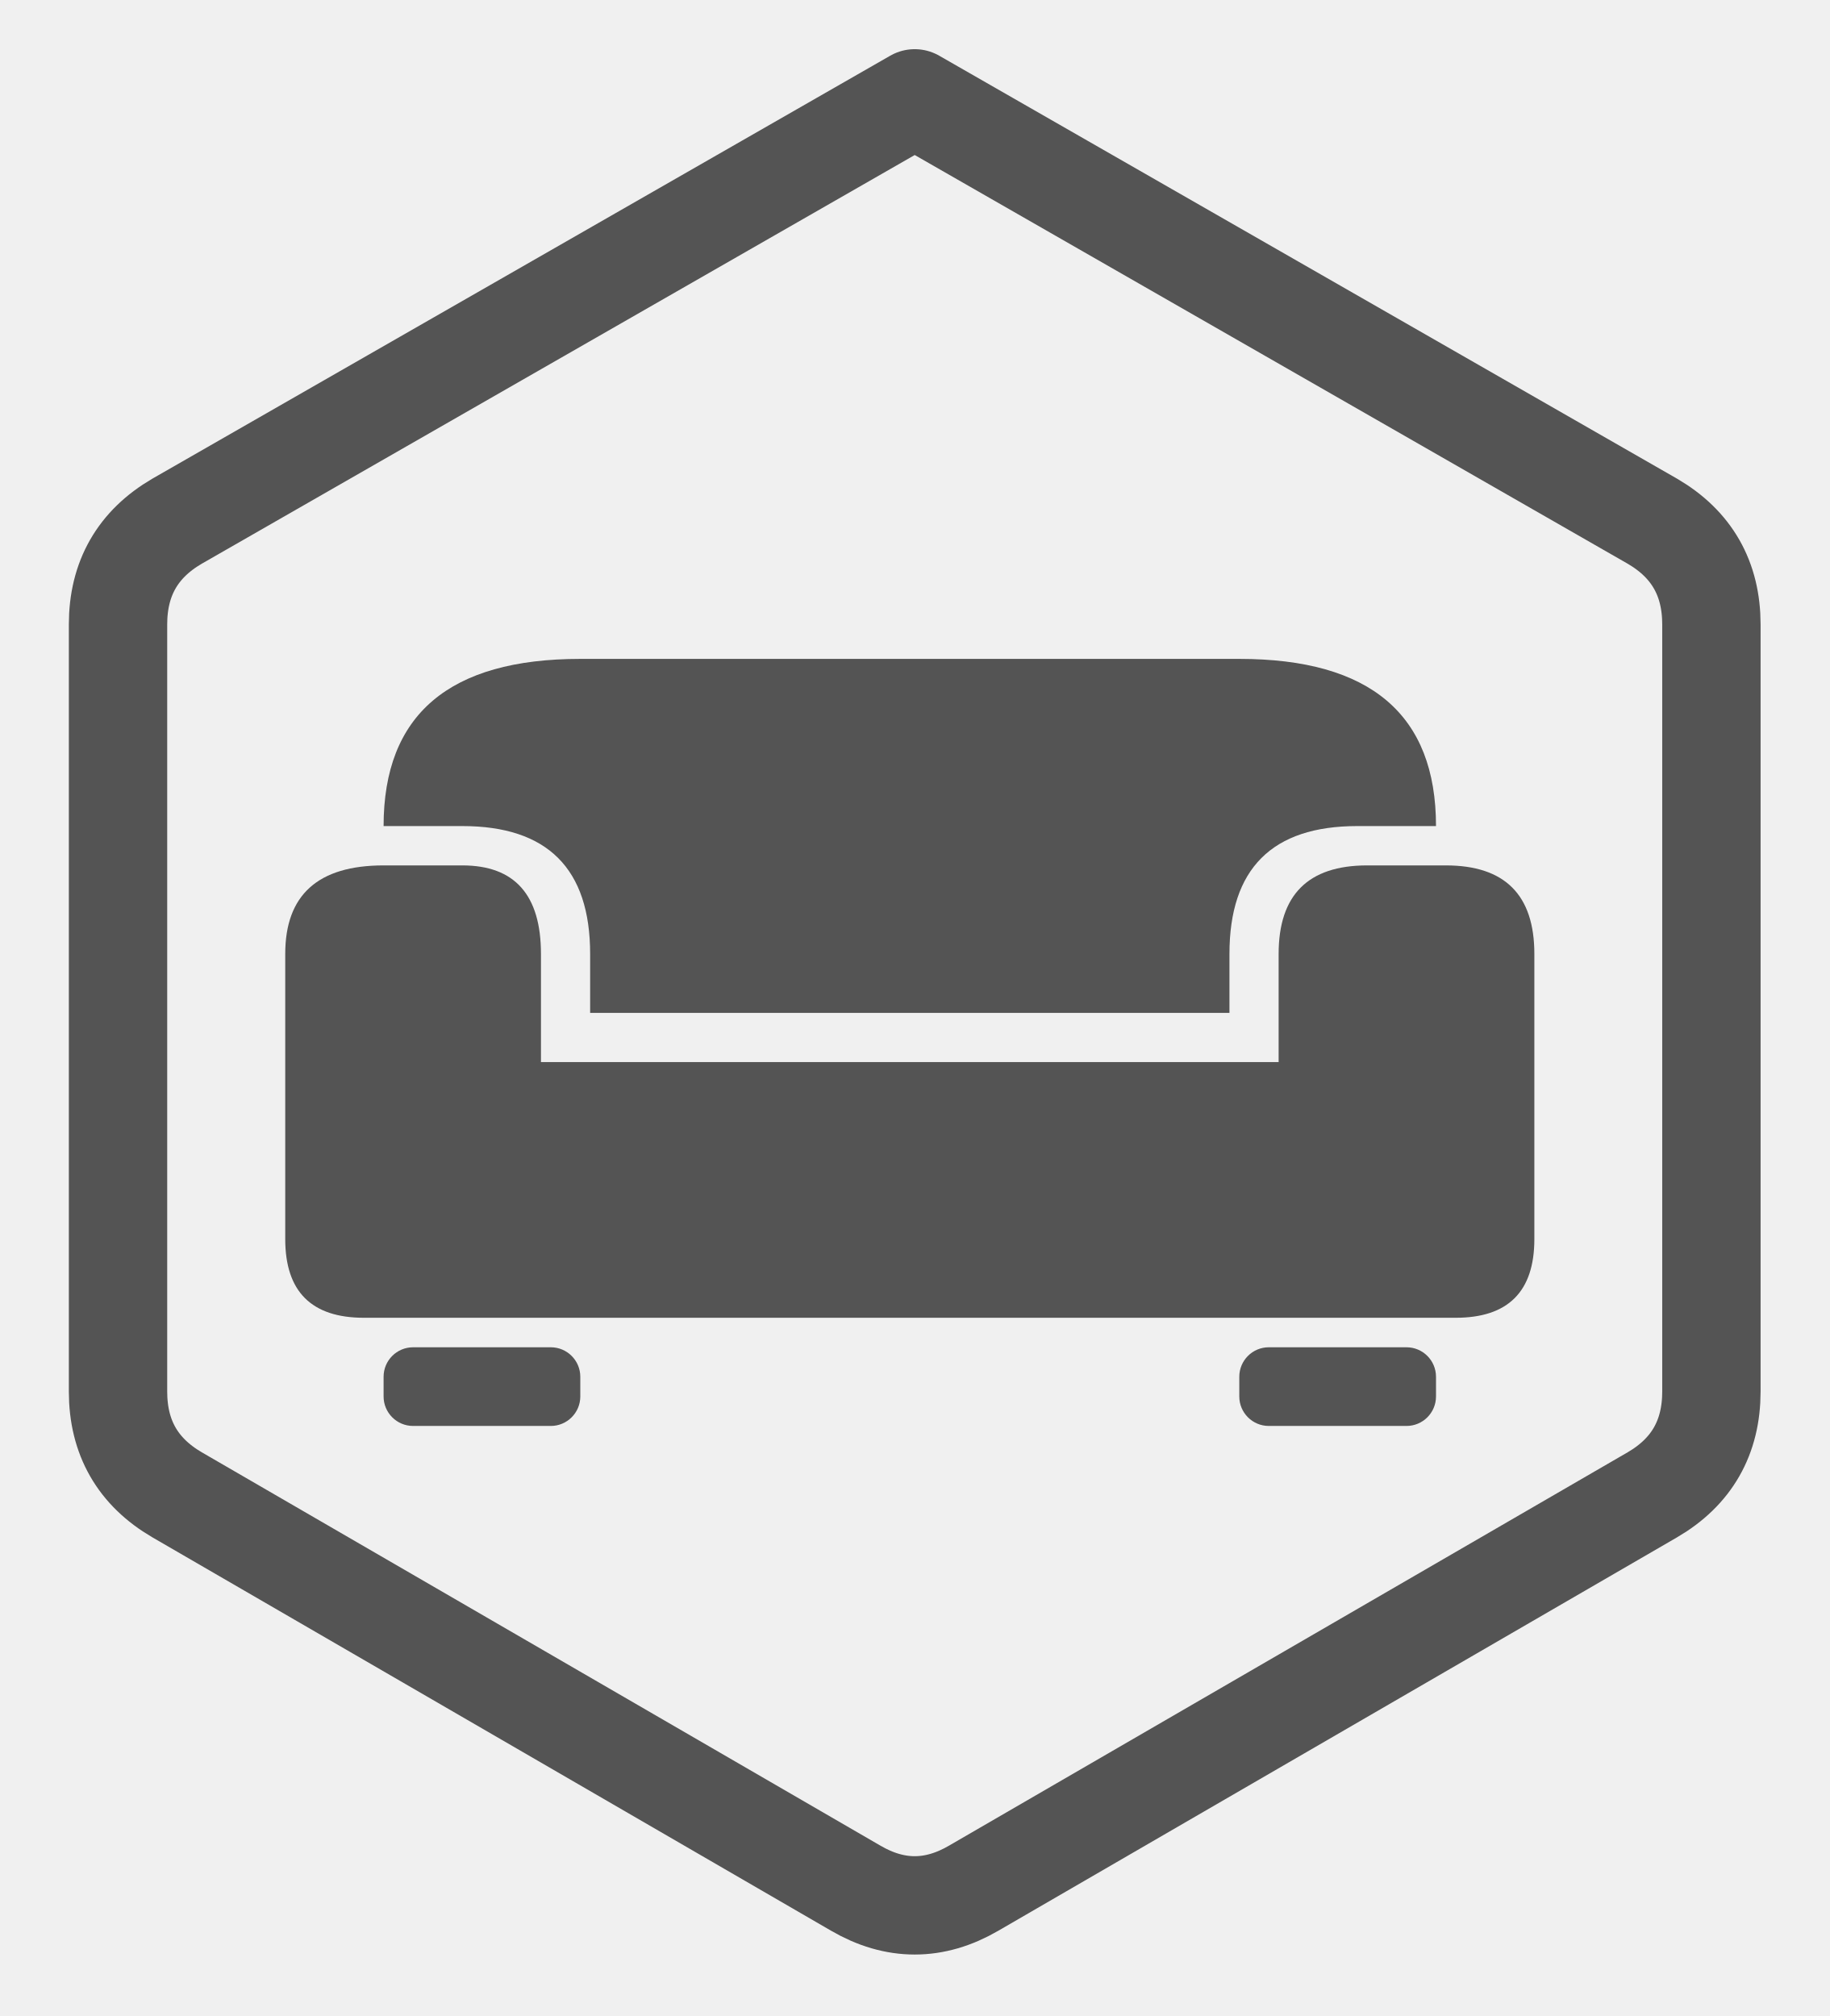
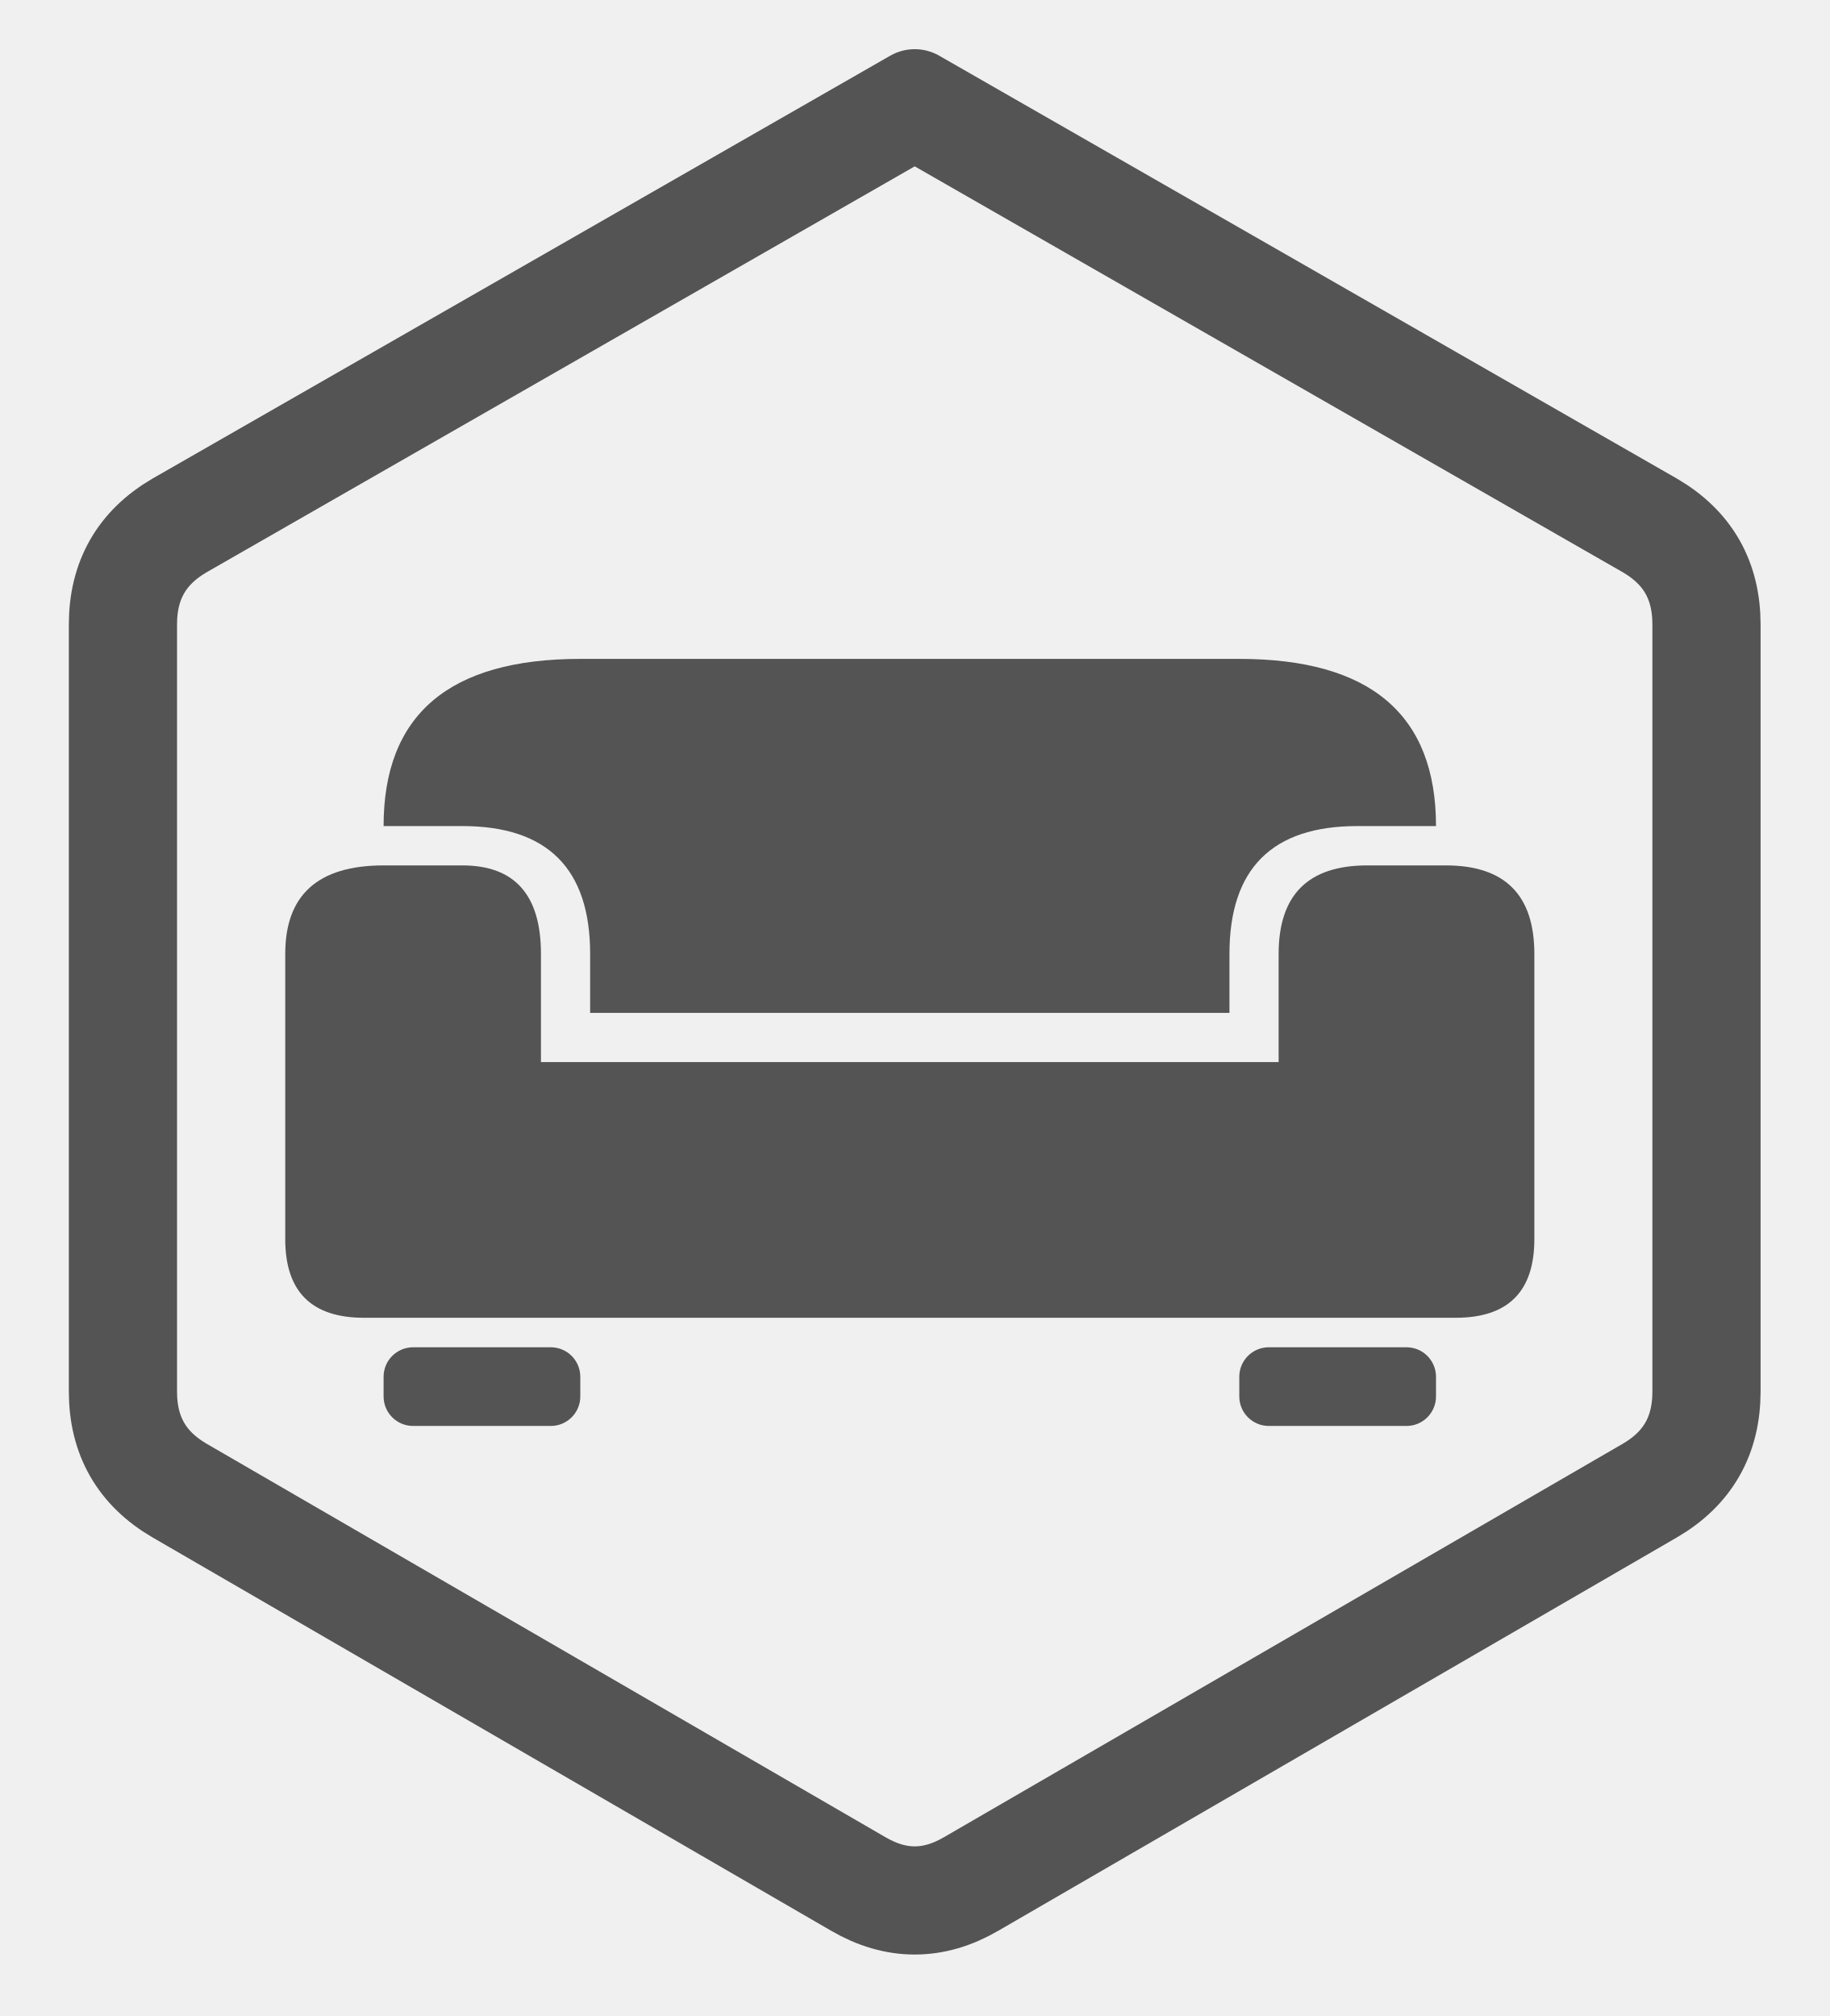
<svg xmlns="http://www.w3.org/2000/svg" viewBox="-10 -15 186 205" color="#545454">
  <g fill="currentColor" fill-rule="evenodd">
-     <path d="M83 -5 L158 38 Q164 41.5 164 48.5 V126.5 Q164 133.5 158 137 L89 177 Q83 180.5 77 177 L8 137 Q2 133.5 2 126.5 V48.5 Q2 41.5 8 38 Z" fill="none" stroke="currentColor" stroke-width="10" stroke-linejoin="round" />
+     <defs>
+       <mask id="hexOuterLimit" maskUnits="userSpaceOnUse" x="-10" y="-15" width="186" height="205">
+         <path d="M83 -5 L158 38 Q164 41.5 164 48.5 V126.5 Q164 133.5 158 137 L89 177 Q83 180.5 77 177 L8 137 Q2 133.5 2 126.5 V48.5 Q2 41.5 8 38 Z" fill="#fff" stroke="#fff" stroke-width="10" stroke-linejoin="round" />
+       </mask>
+     </defs>
+     <path d="M83 -5 L158 38 Q164 41.5 164 48.5 V126.5 Q164 133.5 158 137 L89 177 Q83 180.5 77 177 L8 137 Q2 133.5 2 126.5 V48.5 Q2 41.5 8 38 Z" fill="none" stroke="currentColor" stroke-width="12" mask="url(#hexOuterLimit)" stroke-linejoin="round" />
    <path d="M29 69Q29 52 49 52H116Q136 52 136 69H128Q115 69 115 82V88H50V82Q50 69 37 69Z M29 73H37Q45 73 45 82V93H120V82Q120 73 129 73H137Q146 73 146 82V111Q146 119 138 119H27Q19 119 19 111V82Q19 73 29 73Z" />
    <rect x="29" y="122" width="20" height="8" rx="3" />
    <rect x="116" y="122" width="20" height="8" rx="3" />
  </g>
</svg>
